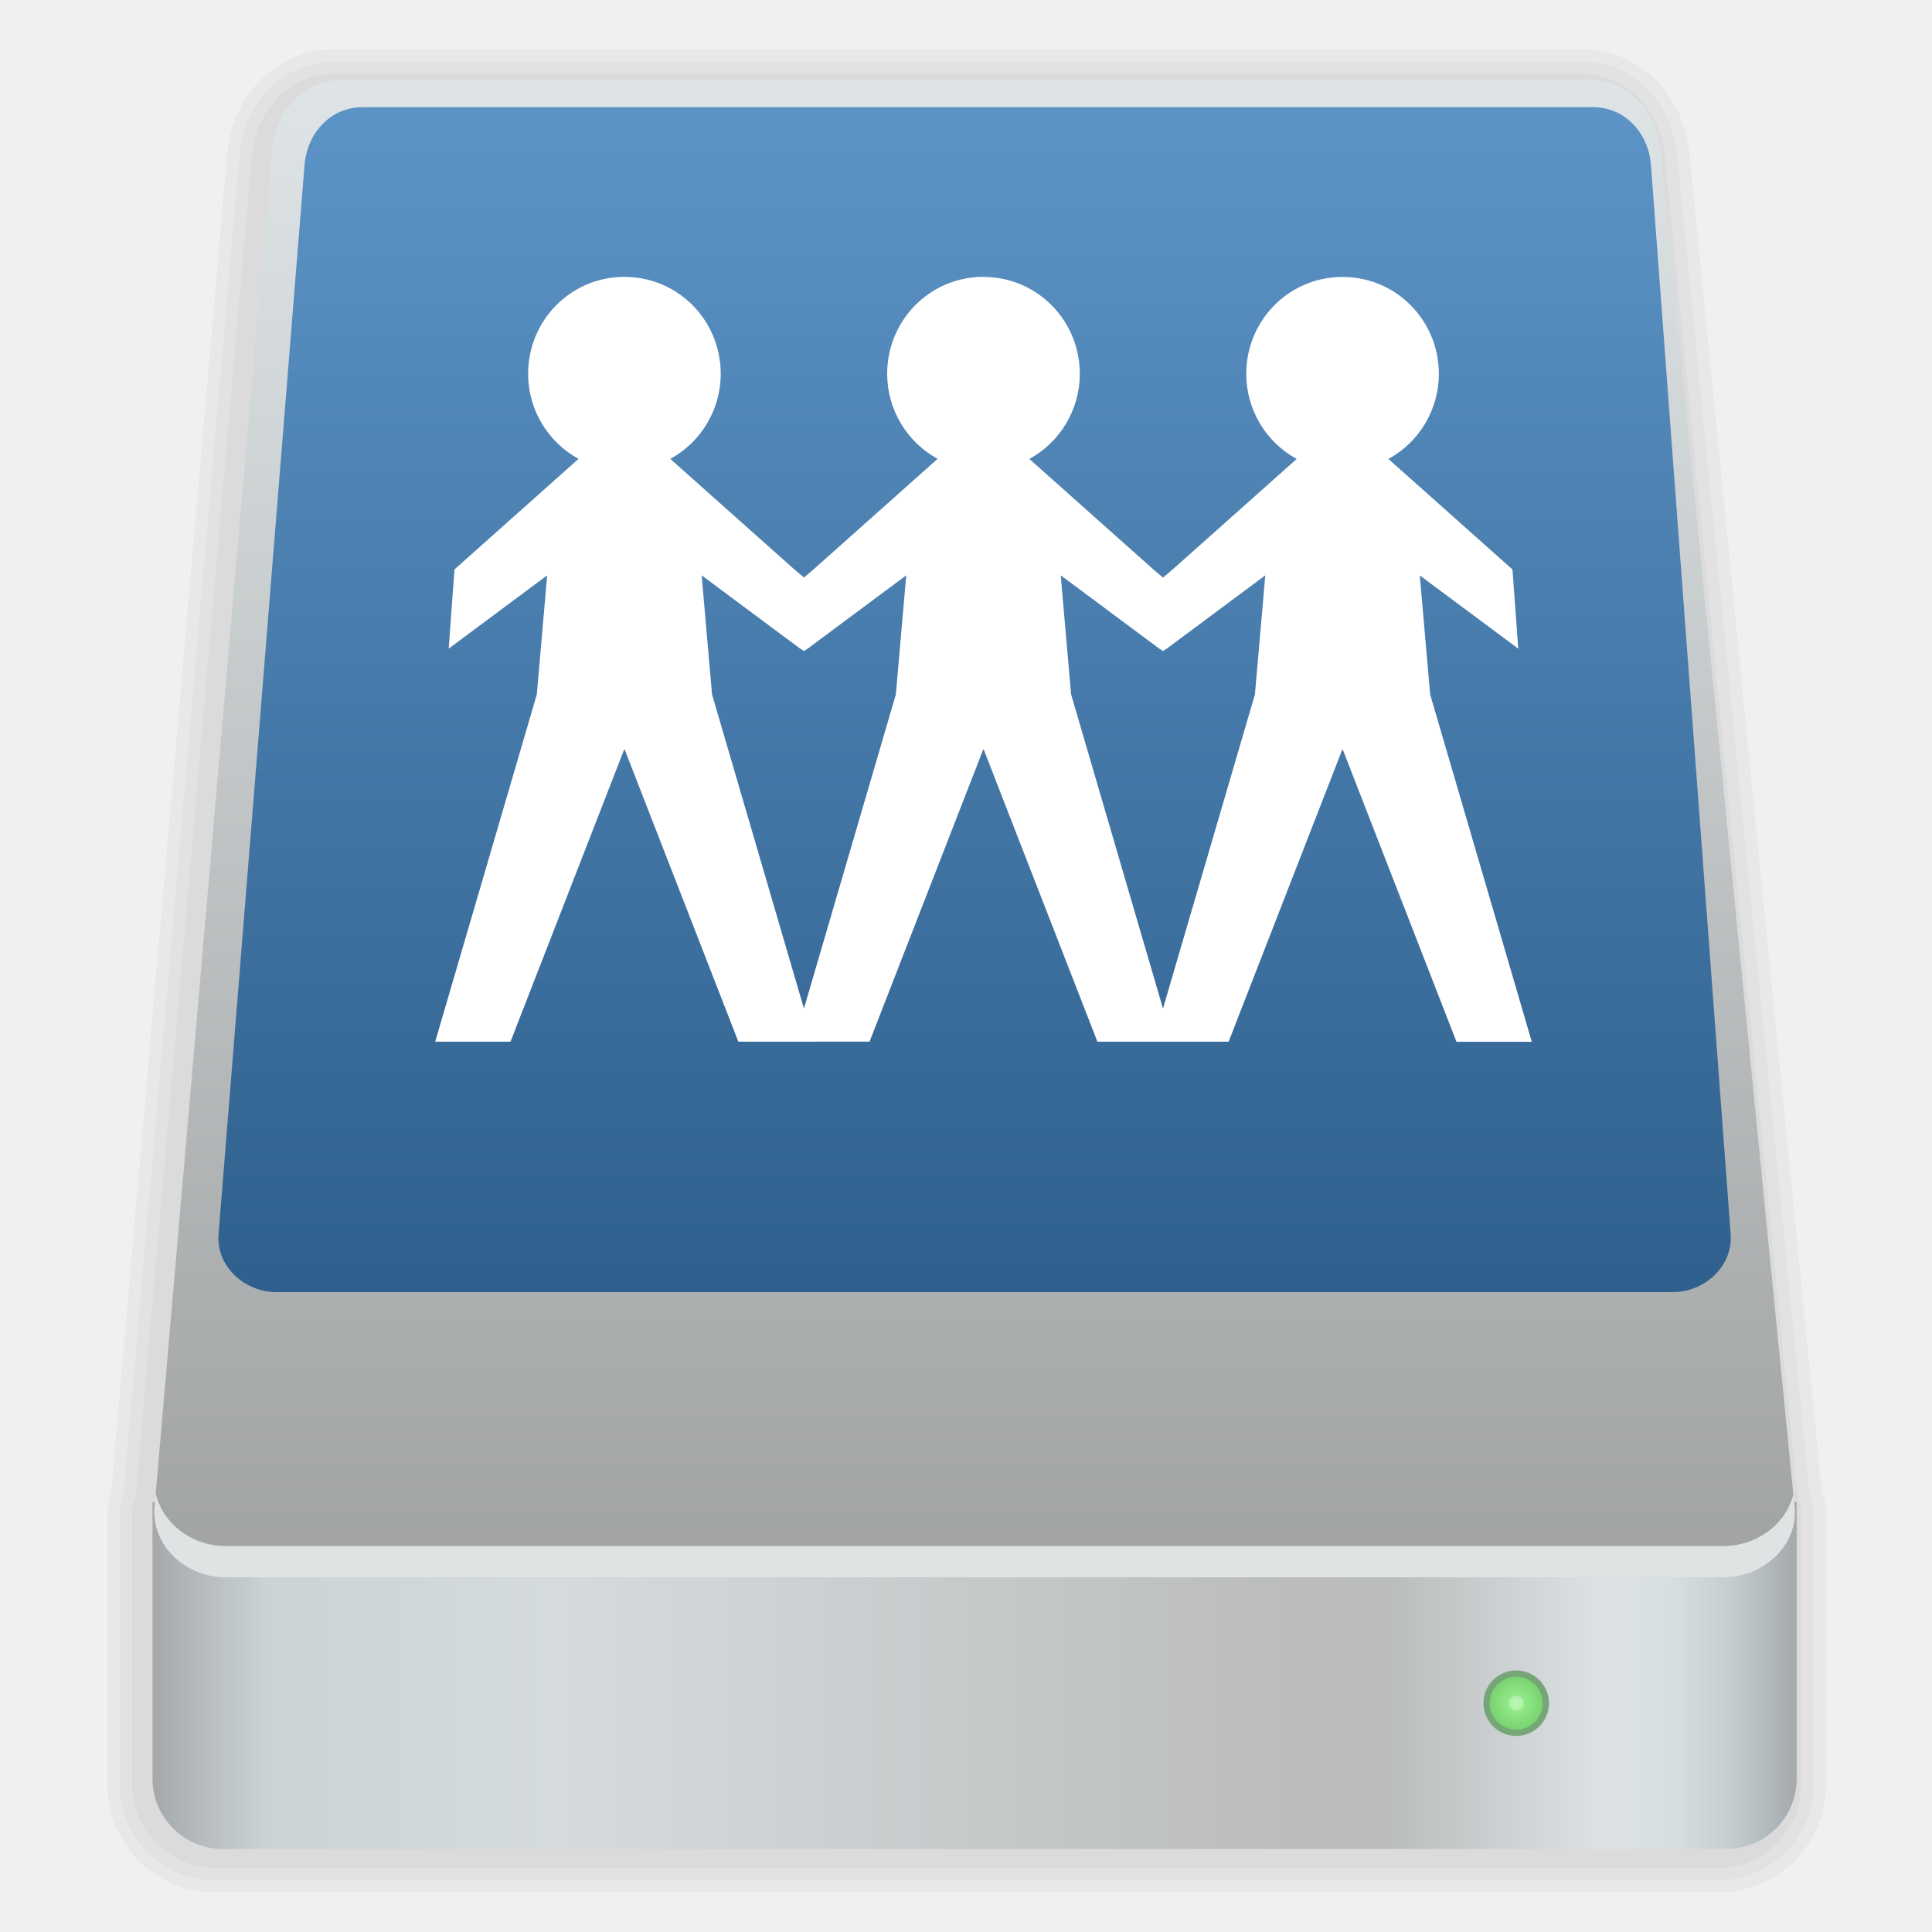
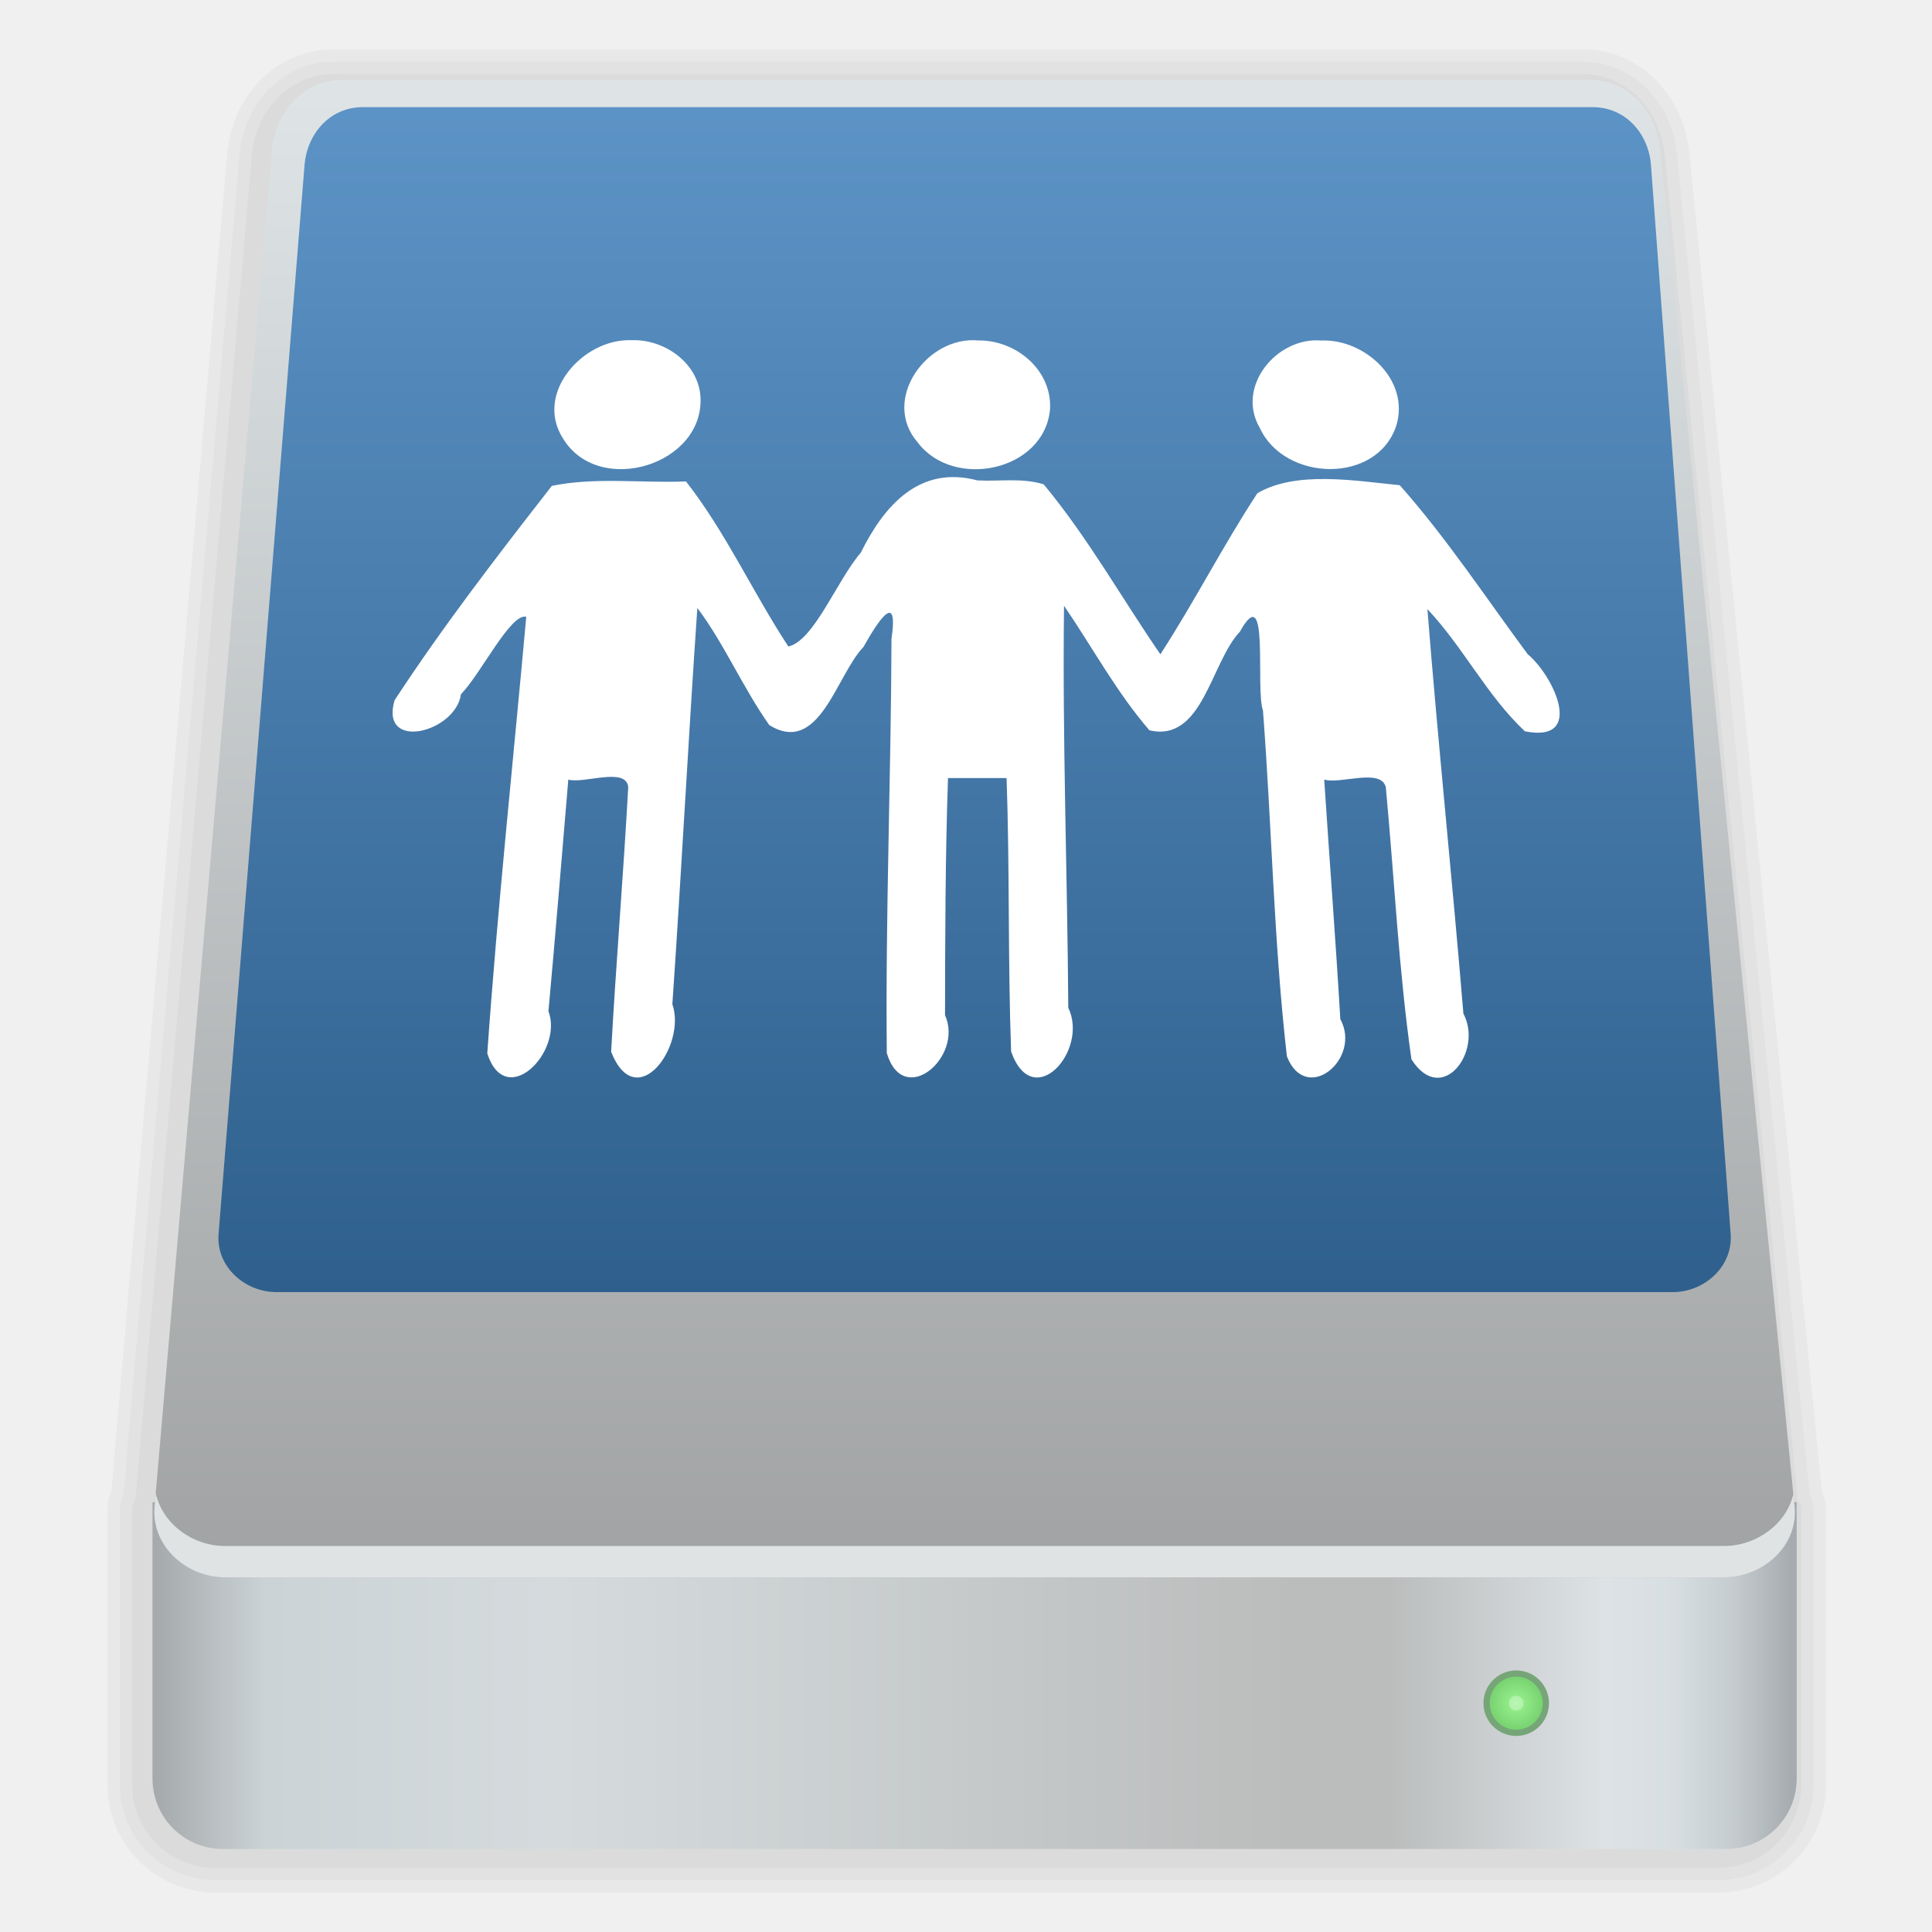
- <svg xmlns="http://www.w3.org/2000/svg" xmlns:xlink="http://www.w3.org/1999/xlink" id="svg2" version="1.1" width="128" height="128" viewBox="0 0 128 128">
+ <svg xmlns="http://www.w3.org/2000/svg" xmlns:ns2="http://www.openswatchbook.org/uri/2009/osb" xmlns:xlink="http://www.w3.org/1999/xlink" id="svg2" version="1.1" width="128" height="128" viewBox="0 0 128 128">
  <defs id="defs6">
    <linearGradient id="linearGradient4209">
      <stop style="stop-color:#5d94c7;stop-opacity:1;" offset="0" id="stop4211" />
      <stop style="stop-color:#2f608d;stop-opacity:1" offset="1" id="stop4213" />
    </linearGradient>
    <linearGradient id="linearGradient4178">
      <stop style="stop-color:#9af590;stop-opacity:1" offset="0" id="stop4180" />
      <stop style="stop-color:#74ce6d;stop-opacity:1" offset="1" id="stop4182" />
    </linearGradient>
    <linearGradient id="linearGradient4152">
      <stop style="stop-color:#a5abae;stop-opacity:1" offset="0" id="stop4154" />
      <stop id="stop4166" offset="0.036" style="stop-color:#c5ccd0;stop-opacity:1" />
      <stop id="stop4160" offset="0.072" style="stop-color:#d7dee2;stop-opacity:1" />
      <stop style="stop-color:#dde2e5;stop-opacity:1" offset="0.115" id="stop4162" />
      <stop id="stop4164" offset="0.246" style="stop-color:#bbbdbd;stop-opacity:1" />
      <stop style="stop-color:#bbbcbc;stop-opacity:1" offset="0.303" id="stop4174" />
      <stop style="stop-color:#c6cacb;stop-opacity:1" offset="0.511" id="stop4168" />
      <stop id="stop4170" offset="0.756" style="stop-color:#d5dbdd;stop-opacity:1" />
      <stop style="stop-color:#cbd3d6;stop-opacity:1;" offset="0.933" id="stop4172" />
      <stop style="stop-color:#a6aaac;stop-opacity:1" offset="1" id="stop4156" />
    </linearGradient>
    <linearGradient id="linearGradient4141">
      <stop style="stop-color:#a1a3a4;stop-opacity:1;" offset="0" id="stop4143" />
      <stop style="stop-color:#dee4e6;stop-opacity:1" offset="1" id="stop4145" />
    </linearGradient>
    <linearGradient xlink:href="#linearGradient4141" id="linearGradient4147" x1="235.955" y1="125.254" x2="235.955" y2="7.288" gradientUnits="userSpaceOnUse" gradientTransform="translate(18.43165,-32)" />
    <linearGradient xlink:href="#linearGradient4152" id="linearGradient4158" x1="145.763" y1="183.444" x2="13.559" y2="183.444" gradientUnits="userSpaceOnUse" gradientTransform="translate(164.3664,-83.7746)" />
    <radialGradient xlink:href="#linearGradient4178" id="radialGradient4184" cx="128.238" cy="137.289" fx="128.238" fy="137.289" r="2.397" gradientUnits="userSpaceOnUse" gradientTransform="translate(159.5606,-32)" />
    <linearGradient xlink:href="#linearGradient4209" id="linearGradient4215" x1="237.445" y1="5.678" x2="237.445" y2="102.627" gradientUnits="userSpaceOnUse" gradientTransform="translate(1.401099,-30.64407)" />
    <linearGradient gradientTransform="matrix(2.213863,0,0,2.213863,289.8476,-2436.202)" id="e" gradientUnits="userSpaceOnUse" x1="-20.765" x2="-22.212" y1="1116.807" y2="1146.835">
      <stop offset="0" stop-color="#1296d5" id="stop25" />
      <stop offset="1" stop-color="#4fb6e8" id="stop27" />
    </linearGradient>
+     <linearGradient ns2:paint="solid" id="linearGradient6987">
+       <stop id="stop6985" offset="0" style="stop-color:#77d2fb;stop-opacity:1;" />
+     </linearGradient>
  </defs>
  <g id="g4309" transform="matrix(0.8197895,0,0,0.8197895,-135.4818,26.52603)">
    <g style="opacity:0.7" transform="translate(-147.0775,-31.47948)" id="g4201">
      <path style="opacity:1;fill:none;fill-opacity:0.049;stroke:#000000;stroke-width:2;stroke-linecap:round;stroke-linejoin:round;stroke-miterlimit:4;stroke-dasharray:none;stroke-dashoffset:0;stroke-opacity:0.046;paint-order:fill markers stroke" d="m 339.388,6.102 c -3.159,0 -5.429,2.554 -5.701,5.701 l -9.461,109.244 -0.199,0 0,22.324 c 0,3.159 2.544,5.701 5.703,5.701 l 121.477,0 c 3.159,0 5.703,-2.542 5.703,-5.701 l 0,-22.324 -0.209,0 L 445.89,11.803 c -0.311,-3.144 -2.544,-5.701 -5.703,-5.701 l -100.799,0 z" id="path4190" />
      <path id="path4197" d="m 339.388,6.102 c -3.159,0 -5.429,2.554 -5.701,5.701 l -9.461,109.244 -0.199,0 0,22.324 c 0,3.159 2.544,5.701 5.703,5.701 l 121.477,0 c 3.159,0 5.703,-2.542 5.703,-5.701 l 0,-22.324 -0.209,0 L 445.89,11.803 c -0.311,-3.144 -2.544,-5.701 -5.703,-5.701 l -100.799,0 z" style="opacity:1;fill:none;fill-opacity:0.049;stroke:#000000;stroke-width:4;stroke-linecap:round;stroke-linejoin:round;stroke-miterlimit:4;stroke-dasharray:none;stroke-dashoffset:0;stroke-opacity:0.046;paint-order:fill markers stroke" />
      <path style="opacity:1;fill:none;fill-opacity:0.049;stroke:#000000;stroke-width:6;stroke-linecap:round;stroke-linejoin:round;stroke-miterlimit:4;stroke-dasharray:none;stroke-dashoffset:0;stroke-opacity:0.046;paint-order:fill markers stroke" d="m 339.388,6.102 c -3.159,0 -5.429,2.554 -5.701,5.701 l -9.461,109.244 -0.199,0 0,22.324 c 0,3.159 2.544,5.701 5.703,5.701 l 121.477,0 c 3.159,0 5.703,-2.542 5.703,-5.701 l 0,-22.324 -0.209,0 L 445.89,11.803 c -0.311,-3.144 -2.544,-5.701 -5.703,-5.701 l -100.799,0 z" id="path4199" />
    </g>
    <path id="rect4149" d="m 310.468,89.046 0,22.325 c 0,3.159 -2.543,5.702 -5.702,5.702 l -121.477,0 c -3.159,0 -5.702,-2.543 -5.702,-5.702 l 0,-22.325 z" style="opacity:1;fill:url(#linearGradient4158);fill-opacity:1;stroke:none;stroke-width:2;stroke-linecap:round;stroke-linejoin:round;stroke-miterlimit:4;stroke-dasharray:none;stroke-dashoffset:0;stroke-opacity:1;paint-order:fill markers stroke" />
    <path id="rect4138" d="m 192.947,-25.898 100.799,0 c 3.159,0 5.391,2.558 5.702,5.702 L 310.296,89.417 c 0.311,3.144 -2.543,5.702 -5.702,5.702 l -121.138,0 c -3.159,0 -5.974,-2.555 -5.702,-5.702 l 9.492,-109.613 c 0.273,-3.147 2.543,-5.702 5.702,-5.702 z" style="opacity:1;fill:url(#linearGradient4147);fill-opacity:1;stroke:none;stroke-width:2;stroke-linecap:round;stroke-linejoin:round;stroke-miterlimit:4;stroke-dasharray:none;stroke-dashoffset:0;stroke-opacity:1;paint-order:fill markers stroke" />
    <circle r="2.397" cy="105.289" cx="287.799" id="path4176" style="opacity:1;fill:url(#radialGradient4184);fill-opacity:1;stroke:#76a578;stroke-width:0.5;stroke-linecap:round;stroke-linejoin:round;stroke-miterlimit:4;stroke-dasharray:none;stroke-dashoffset:0;stroke-opacity:1;paint-order:fill markers stroke" />
    <circle r="0.599" cy="105.289" cx="287.799" id="path4188" style="opacity:1;fill:#ffffff;fill-opacity:0.297;stroke:none;stroke-width:0.5;stroke-linecap:round;stroke-linejoin:round;stroke-miterlimit:4;stroke-dasharray:none;stroke-dashoffset:0;stroke-opacity:1;paint-order:fill markers stroke" />
    <path id="rect4206" d="m 194.561,-23.695 99.444,0 c 2.595,0 4.492,2.097 4.685,4.685 l 6.441,86.393 C 305.323,69.971 303.04,72.068 300.445,72.068 l -112.833,0 c -2.596,0 -4.893,-2.098 -4.685,-4.685 l 6.949,-86.393 c 0.208,-2.587 2.09,-4.685 4.685,-4.685 z" style="opacity:1;fill:url(#linearGradient4215);fill-opacity:1;stroke:none;stroke-width:6;stroke-linecap:round;stroke-linejoin:round;stroke-miterlimit:4;stroke-dasharray:none;stroke-dashoffset:0;stroke-opacity:0.046;paint-order:fill markers stroke" />
    <path id="path4217" d="m 177.85,88.307 -0.096,1.109 c -0.273,3.147 2.542,5.703 5.701,5.703 l 121.139,0 c 3.159,0 6.014,-2.56 5.703,-5.703 l -0.102,-1.027 c -0.551,2.414 -2.967,4.195 -5.602,4.195 l -121.139,0 c -2.665,0 -5.077,-1.819 -5.605,-4.277 z" style="opacity:1;fill:#e0e3e4;fill-opacity:1;stroke:none;stroke-width:2;stroke-linecap:round;stroke-linejoin:round;stroke-miterlimit:4;stroke-dasharray:none;stroke-dashoffset:0;stroke-opacity:1;paint-order:fill markers stroke" />
-     <path id="path55" d="m 244.508,-9.981 c -4.219,0.124 -7.546,3.587 -7.546,7.839 0.004,2.862 1.566,5.494 4.076,6.868 l -10.025,8.931 -0.775,0.663 -0.778,-0.663 0,0.003 -10.025,-8.931 c 2.51,-1.374 4.073,-4.006 4.076,-6.868 0,-4.264 -3.346,-7.732 -7.582,-7.839 l -0.439,0 c -4.219,0.124 -7.546,3.587 -7.546,7.838 0.004,2.862 1.566,5.494 4.076,6.868 l -10.025,8.931 -0.468,6.402 7.958,-5.92 -0.839,9.625 -8.211,28.062 6.085,0 9.184,-23.605 0.044,-0.003 9.187,23.608 6.085,0 0,-0.003 4.518,0 9.184,-23.603 0.044,0 9.187,23.608 4.518,0 1.568,0 4.518,0 9.184,-23.603 0.044,0 9.187,23.608 6.085,0 -8.211,-28.062 -0.839,-9.626 7.958,5.92 -0.468,-6.402 -10.025,-8.931 c 2.51,-1.374 4.073,-4.007 4.076,-6.868 0,-4.264 -3.346,-7.732 -7.582,-7.838 l -0.439,0 c -4.219,0.124 -7.546,3.587 -7.546,7.838 0.004,2.862 1.566,5.494 4.076,6.868 l -10.025,8.931 0,-0.003 -0.775,0.662 -0.778,-0.66 -10.025,-8.93 c 2.51,-1.374 4.073,-4.007 4.076,-6.868 0,-4.264 -3.346,-7.732 -7.582,-7.838 z m -6.005,24.12 -0.839,9.625 -7.429,25.385 -7.426,-25.383 -0.839,-9.625 7.958,5.92 0.31,0.193 0.307,-0.196 z m 12.485,0 7.958,5.92 0.31,0.196 0.307,-0.199 0,0.003 7.958,-5.92 -0.839,9.625 -7.429,25.383 -7.426,-25.383 z" style="opacity:1;fill:#ffffff" />
  </g>
+   <path style="opacity:1;fill:#ffffff;fill-opacity:1;stroke:none;stroke-width:6.769;stroke-linecap:round;stroke-linejoin:round;stroke-miterlimit:4;stroke-dasharray:none;stroke-opacity:1" d="m 41.842,22.54 c -3.187,-0.134 -6.494,3.517 -4.522,6.54 2.387,3.876 9.437,1.699 9.082,-2.876 -0.2,-2.218 -2.434,-3.747 -4.561,-3.664 z m 22.977,0.016 c -3.396,-0.326 -6.479,3.925 -4.017,6.758 2.364,3.141 8.362,1.92 8.762,-2.169 0.17,-2.62 -2.251,-4.62 -4.745,-4.589 z m 22.707,0.004 c -2.943,-0.243 -5.674,3.061 -4.054,5.803 1.633,3.54 7.732,3.744 9.032,-0.151 0.936,-3.016 -2.078,-5.776 -4.979,-5.652 z m -22.777,9.266 c -3.828,-1.014 -6.169,1.655 -7.718,4.789 -1.578,1.826 -3.1,5.838 -4.8,6.217 -2.355,-3.582 -4.143,-7.562 -6.783,-10.936 -2.955,0.12 -6.009,-0.299 -8.887,0.295 -3.607,4.626 -7.206,9.292 -10.418,14.202 -1.01,3.413 4.044,2.143 4.398,-0.4 1.327,-1.356 3.289,-5.393 4.325,-5.13 -0.87,9.64 -1.905,19.274 -2.582,28.926 1.212,3.8 5.059,-0.091 4.053,-2.797 0.466,-5.111 0.884,-10.226 1.314,-15.34 1.044,0.289 3.84,-0.864 3.971,0.498 -0.322,5.849 -0.812,11.688 -1.133,17.537 1.668,4.211 5.015,-0.388 4.057,-3.158 0.6,-8.746 1.054,-17.509 1.654,-26.25 1.759,2.332 3.025,5.294 4.766,7.758 3.323,2.061 4.446,-3.321 6.242,-5.176 0.875,-1.558 2.345,-3.914 1.856,-0.527 -0.031,9.146 -0.404,18.291 -0.311,27.436 1.108,3.698 5.104,0.242 3.858,-2.509 0.009,-5.238 0.015,-10.478 0.197,-15.713 1.294,0 2.587,0 3.881,0 0.211,6.037 0.081,12.084 0.299,18.117 1.443,4.098 5.164,-0.039 3.789,-2.9 -0.061,-8.878 -0.393,-17.756 -0.283,-26.633 1.881,2.751 3.479,5.731 5.658,8.252 3.538,0.824 4.061,-4.502 5.997,-6.537 1.988,-3.577 1.005,3.793 1.526,5.226 0.584,7.633 0.713,15.309 1.585,22.914 1.275,3.251 4.979,0.16 3.54,-2.465 -0.312,-5.294 -0.721,-10.581 -1.068,-15.873 1.068,0.327 3.782,-0.794 4.083,0.518 0.564,6.004 0.846,12.045 1.696,18.014 2.014,3.171 4.774,-0.536 3.443,-3.025 -0.739,-8.938 -1.676,-17.86 -2.385,-26.801 2.369,2.511 3.951,5.746 6.461,8.096 4.035,0.798 1.884,-3.704 0.186,-5.106 -2.786,-3.759 -5.374,-7.697 -8.479,-11.199 -2.977,-0.295 -6.859,-0.971 -9.431,0.53 -2.28,3.473 -4.168,7.19 -6.428,10.673 -2.579,-3.748 -4.824,-7.765 -7.73,-11.258 -1.403,-0.45 -2.944,-0.182 -4.398,-0.264 z" id="path999-3" />
</svg>
